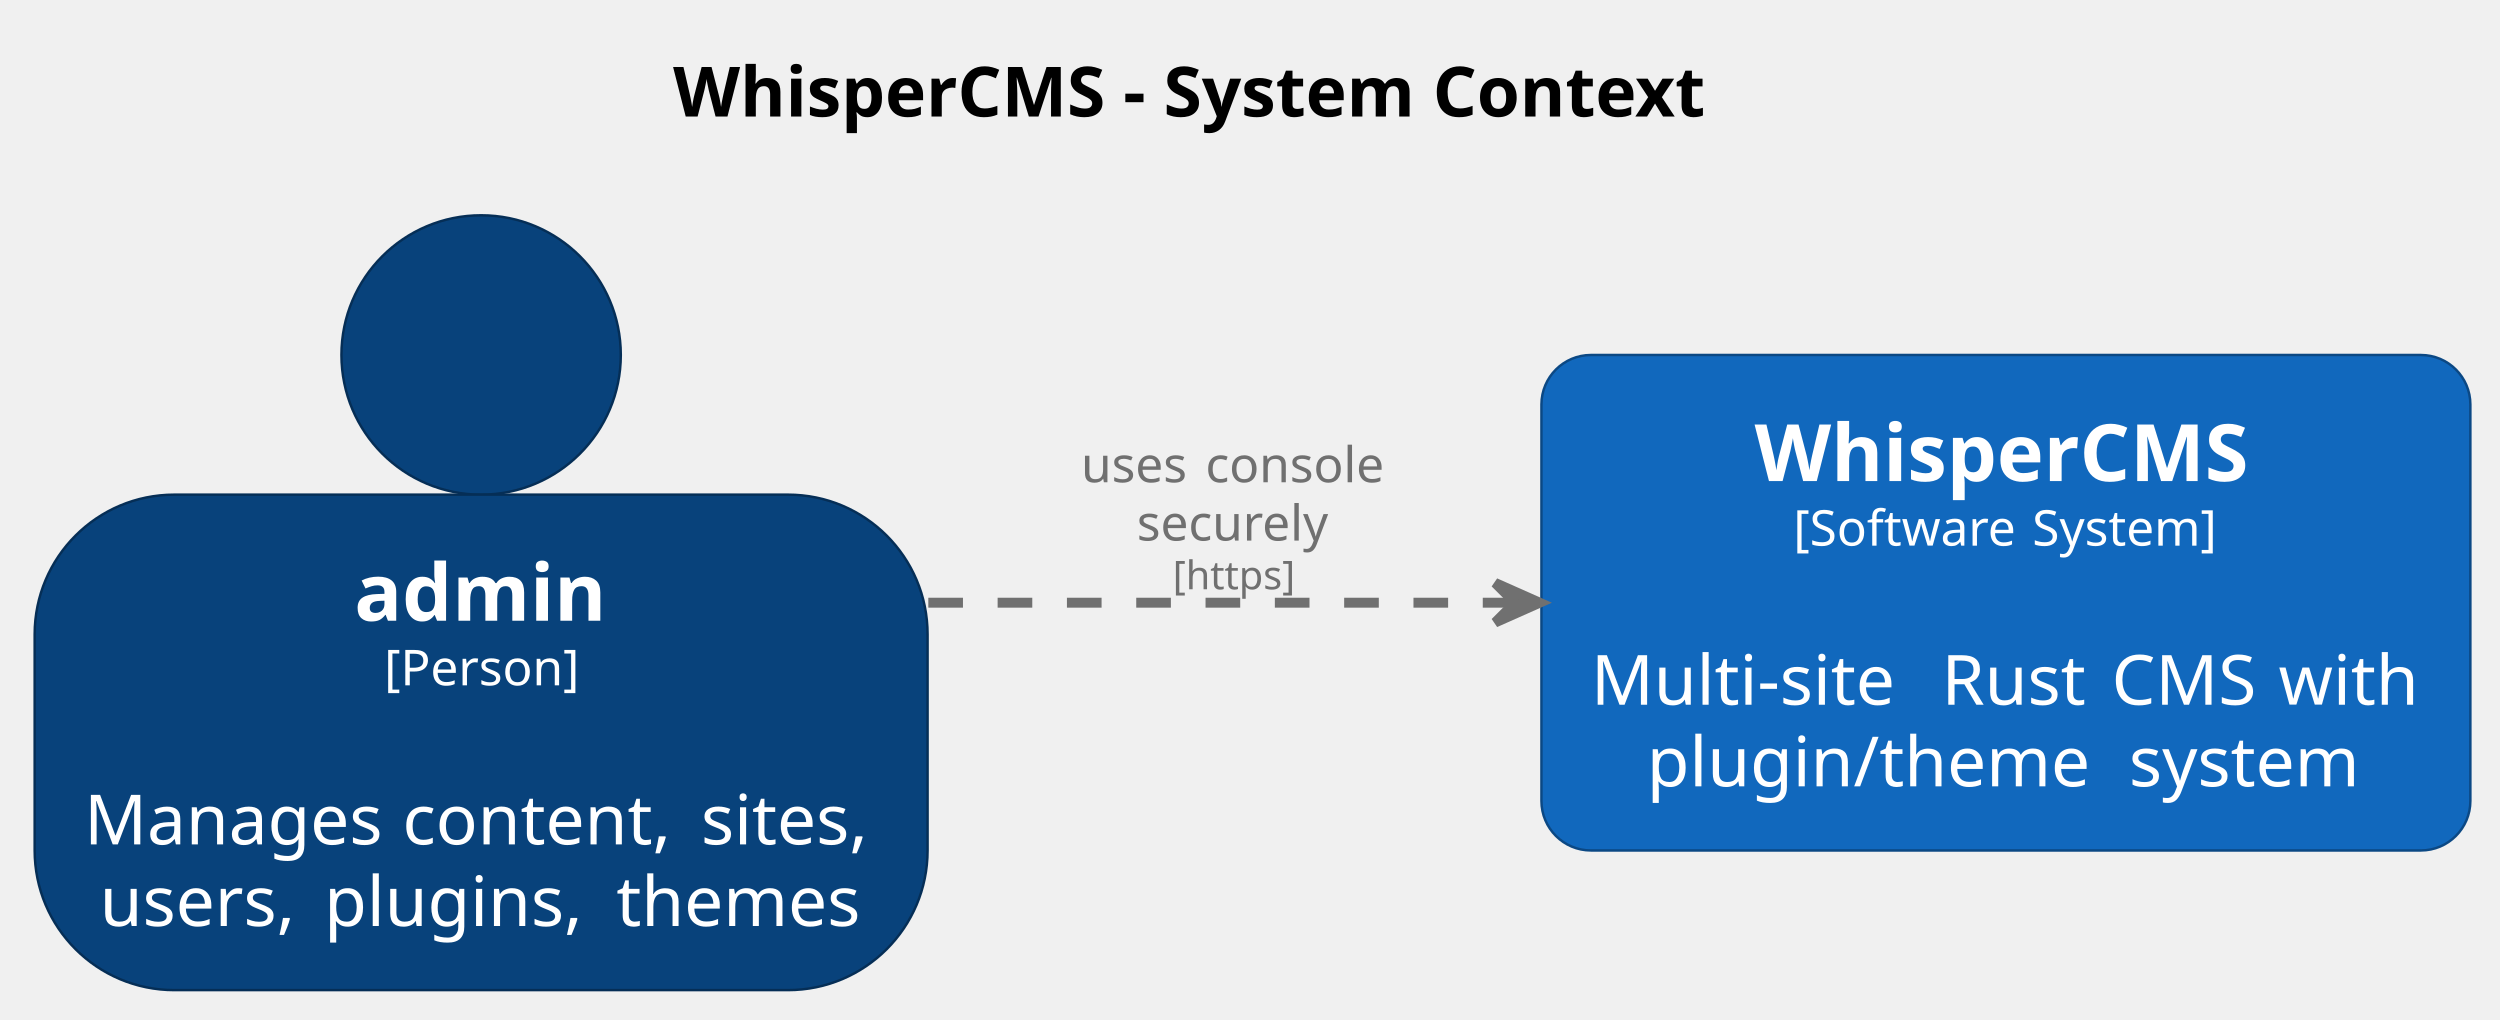
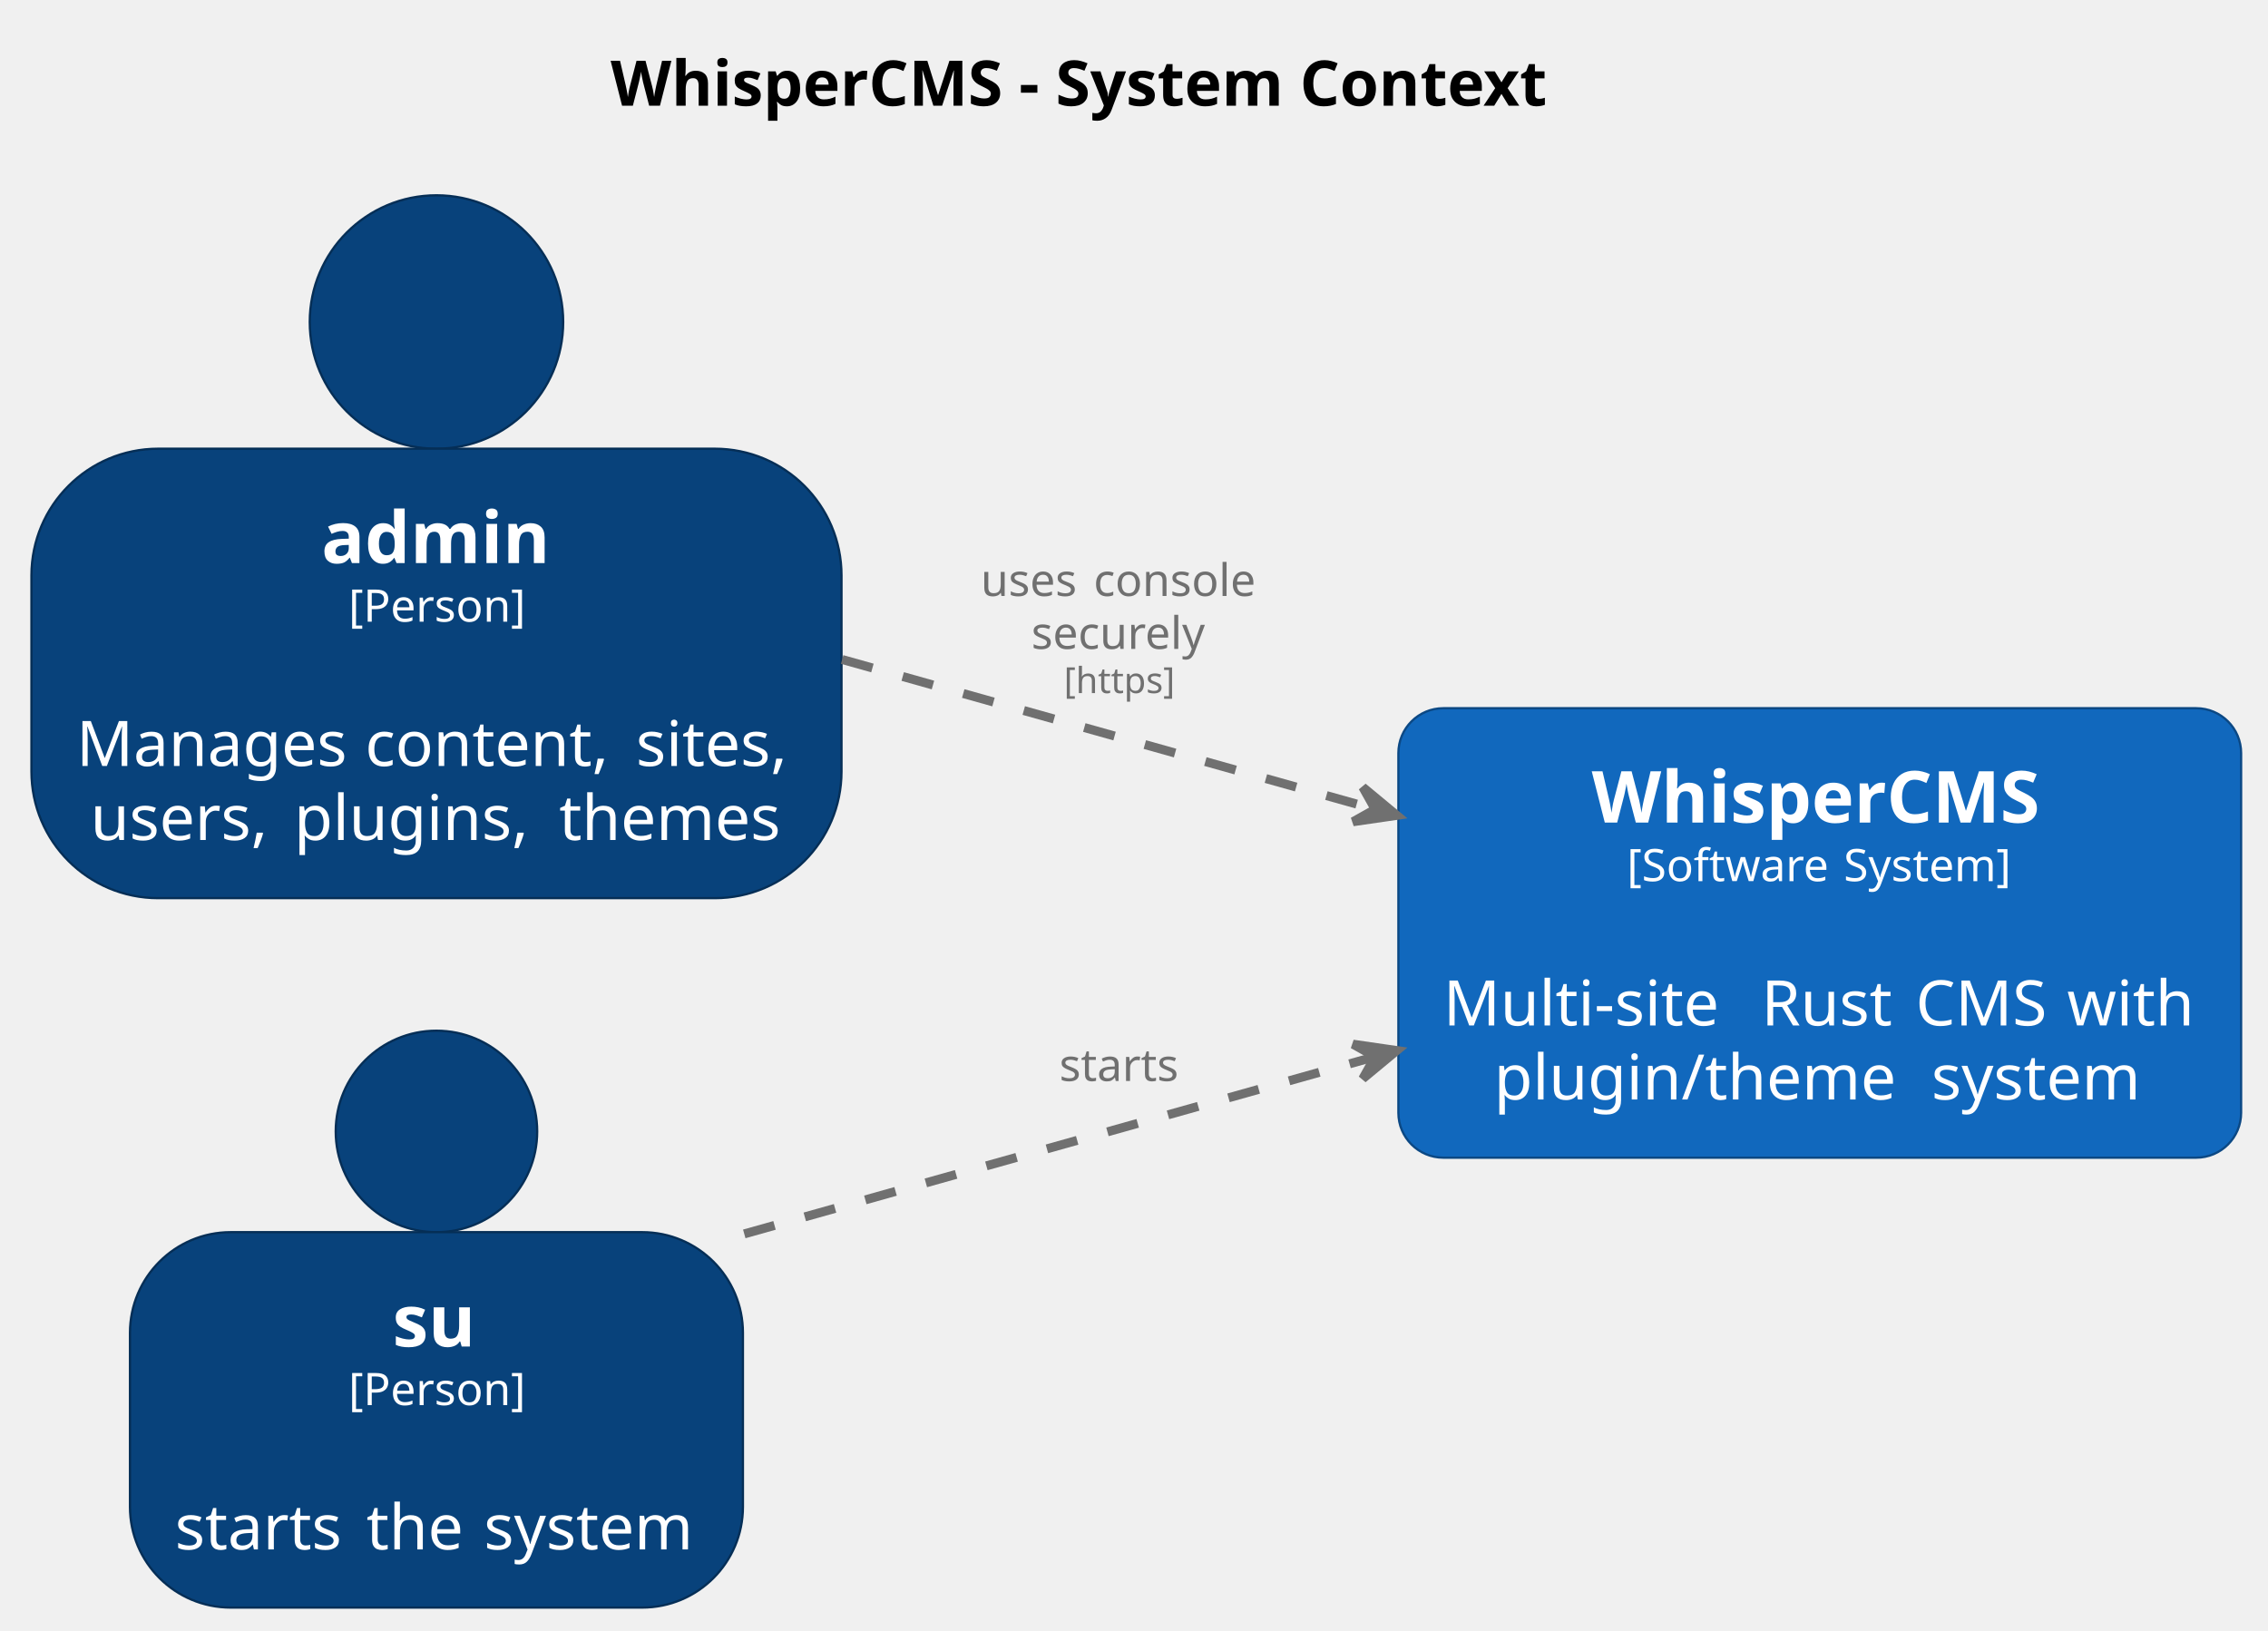
- <svg xmlns="http://www.w3.org/2000/svg" contentStyleType="text/css" data-diagram-type="DESCRIPTION" height="206px" preserveAspectRatio="none" style="width:505px;height:206px;background:#FFFFFF;" version="1.1" viewBox="0 0 505 206" width="505px" zoomAndPan="magnify">
+ <svg xmlns="http://www.w3.org/2000/svg" contentStyleType="text/css" data-diagram-type="DESCRIPTION" height="363px" preserveAspectRatio="none" style="width:505px;height:363px;background:#FFFFFF;" version="1.1" viewBox="0 0 505 363" width="505px" zoomAndPan="magnify">
  <defs />
  <g>
    <g class="title" data-source-line="2">
      <text fill="#000000" font-family="sans-serif" font-size="14" font-weight="bold" lengthAdjust="spacing" textLength="219.085" x="135.965" y="23.535">WhisperCMS - System Context</text>
    </g>
-     <g class="entity" data-entity="admin" data-source-line="31" data-uid="ent0002" id="entity_admin">
+     <g class="entity" data-entity="admin" data-source-line="37" data-uid="ent0002" id="entity_admin">
      <ellipse cx="97.186" cy="71.704" fill="#08427B" rx="28.216" ry="28.216" style="stroke:#052E56;stroke-width:0.5;" />
      <rect fill="#08427B" height="100.086" rx="28.216" ry="28.216" style="stroke:#052E56;stroke-width:0.5;" width="180.371" x="7" y="99.919" />
      <text fill="#FFFFFF" font-family="sans-serif" font-size="16" font-weight="bold" lengthAdjust="spacing" textLength="51.234" x="71.568" y="125.388">admin</text>
      <text fill="#FFFFFF" font-family="sans-serif" font-size="10" lengthAdjust="spacing" textLength="39.141" x="77.615" y="138.431">[Person]</text>
      <text fill="#FFFFFF" font-family="sans-serif" font-size="14" lengthAdjust="spacing" textLength="4.43" x="94.971" y="154.076"> </text>
      <text fill="#FFFFFF" font-family="sans-serif" font-size="14" lengthAdjust="spacing" textLength="59.876" x="17" y="170.564">Manages</text>
      <text fill="#FFFFFF" font-family="sans-serif" font-size="14" lengthAdjust="spacing" textLength="4.43" x="76.876" y="170.564"> </text>
      <text fill="#FFFFFF" font-family="sans-serif" font-size="14" lengthAdjust="spacing" textLength="55.85" x="81.306" y="170.564">content,</text>
      <text fill="#FFFFFF" font-family="sans-serif" font-size="14" lengthAdjust="spacing" textLength="4.43" x="137.155" y="170.564"> </text>
      <text fill="#FFFFFF" font-family="sans-serif" font-size="14" lengthAdjust="spacing" textLength="35.786" x="141.585" y="170.564">sites,</text>
      <text fill="#FFFFFF" font-family="sans-serif" font-size="14" lengthAdjust="spacing" textLength="40.92" x="20.141" y="187.052">users,</text>
      <text fill="#FFFFFF" font-family="sans-serif" font-size="14" lengthAdjust="spacing" textLength="4.43" x="61.061" y="187.052"> </text>
      <text fill="#FFFFFF" font-family="sans-serif" font-size="14" lengthAdjust="spacing" textLength="54.578" x="65.491" y="187.052">plugins,</text>
      <text fill="#FFFFFF" font-family="sans-serif" font-size="14" lengthAdjust="spacing" textLength="4.43" x="120.069" y="187.052"> </text>
      <text fill="#FFFFFF" font-family="sans-serif" font-size="14" lengthAdjust="spacing" textLength="49.731" x="124.499" y="187.052">themes</text>
    </g>
-     <g class="entity" data-entity="WhisperCMS" data-source-line="32" data-uid="ent0003" id="entity_WhisperCMS">
-       <rect fill="#1168BD" height="100.086" rx="10" ry="10" style="stroke:#0B4884;stroke-width:0.5;" width="187.644" x="311.37" y="71.708" />
-       <text fill="#FFFFFF" font-family="sans-serif" font-size="16" font-weight="bold" lengthAdjust="spacing" textLength="101.531" x="354.427" y="97.177">WhisperCMS</text>
-       <text fill="#FFFFFF" font-family="sans-serif" font-size="10" lengthAdjust="spacing" textLength="45.088" x="362.263" y="110.22">[Software</text>
-       <text fill="#FFFFFF" font-family="sans-serif" font-size="10" lengthAdjust="spacing" textLength="3.164" x="407.351" y="110.22"> </text>
-       <text fill="#FFFFFF" font-family="sans-serif" font-size="10" lengthAdjust="spacing" textLength="37.607" x="410.514" y="110.22">System]</text>
-       <text fill="#FFFFFF" font-family="sans-serif" font-size="14" lengthAdjust="spacing" textLength="4.43" x="402.977" y="125.865"> </text>
-       <text fill="#FFFFFF" font-family="sans-serif" font-size="14" lengthAdjust="spacing" textLength="66.397" x="321.37" y="142.353">Multi-site</text>
-       <text fill="#FFFFFF" font-family="sans-serif" font-size="14" lengthAdjust="spacing" textLength="4.43" x="387.767" y="142.353"> </text>
-       <text fill="#FFFFFF" font-family="sans-serif" font-size="14" lengthAdjust="spacing" textLength="29.914" x="392.197" y="142.353">Rust</text>
-       <text fill="#FFFFFF" font-family="sans-serif" font-size="14" lengthAdjust="spacing" textLength="4.43" x="422.111" y="142.353"> </text>
-       <text fill="#FFFFFF" font-family="sans-serif" font-size="14" lengthAdjust="spacing" textLength="29.285" x="426.541" y="142.353">CMS</text>
-       <text fill="#FFFFFF" font-family="sans-serif" font-size="14" lengthAdjust="spacing" textLength="4.43" x="455.826" y="142.353"> </text>
-       <text fill="#FFFFFF" font-family="sans-serif" font-size="14" lengthAdjust="spacing" textLength="28.759" x="460.256" y="142.353">with</text>
-       <text fill="#FFFFFF" font-family="sans-serif" font-size="14" lengthAdjust="spacing" textLength="92.948" x="332.656" y="158.841">plugin/theme</text>
-       <text fill="#FFFFFF" font-family="sans-serif" font-size="14" lengthAdjust="spacing" textLength="4.43" x="425.604" y="158.841"> </text>
-       <text fill="#FFFFFF" font-family="sans-serif" font-size="14" lengthAdjust="spacing" textLength="47.694" x="430.034" y="158.841">system</text>
+     <g class="entity" data-entity="su" data-source-line="38" data-uid="ent0003" id="entity_su">
+       <ellipse cx="97.182" cy="251.95" fill="#08427B" rx="22.431" ry="22.431" style="stroke:#052E56;stroke-width:0.5;" />
+       <rect fill="#08427B" height="83.598" rx="22.431" ry="22.431" style="stroke:#052E56;stroke-width:0.5;" width="136.484" x="28.94" y="274.381" />
+       <text fill="#FFFFFF" font-family="sans-serif" font-size="16" font-weight="bold" lengthAdjust="spacing" textLength="19.555" x="87.405" y="299.85">su</text>
+       <text fill="#FFFFFF" font-family="sans-serif" font-size="10" lengthAdjust="spacing" textLength="39.141" x="77.612" y="312.893">[Person]</text>
+       <text fill="#FFFFFF" font-family="sans-serif" font-size="14" lengthAdjust="spacing" textLength="4.43" x="94.967" y="328.538"> </text>
+       <text fill="#FFFFFF" font-family="sans-serif" font-size="14" lengthAdjust="spacing" textLength="38.206" x="38.94" y="345.026">starts</text>
+       <text fill="#FFFFFF" font-family="sans-serif" font-size="14" lengthAdjust="spacing" textLength="4.43" x="77.146" y="345.026"> </text>
+       <text fill="#FFFFFF" font-family="sans-serif" font-size="14" lengthAdjust="spacing" textLength="21.725" x="81.576" y="345.026">the</text>
+       <text fill="#FFFFFF" font-family="sans-serif" font-size="14" lengthAdjust="spacing" textLength="4.43" x="103.3" y="345.026"> </text>
+       <text fill="#FFFFFF" font-family="sans-serif" font-size="14" lengthAdjust="spacing" textLength="47.694" x="107.73" y="345.026">system</text>
    </g>
-     <g class="link" data-entity-1="admin" data-entity-2="WhisperCMS" data-source-line="34" data-uid="lnk4" id="link_admin_WhisperCMS">
-       <path d="M187.52,121.748 C226.33,121.748 265.79,121.748 305.02,121.748" fill="none" id="admin-to-WhisperCMS" style="stroke:#707070;stroke-width:2;stroke-dasharray:7,7;" />
-       <polygon fill="#707070" points="311.02,121.748,302.02,117.748,306.02,121.748,302.02,125.748,311.02,121.748" style="stroke:#707070;stroke-width:2;" />
-       <text fill="#707070" font-family="sans-serif" font-size="10" lengthAdjust="spacing" textLength="21.973" x="218.37" y="97.416">uses</text>
-       <text fill="#707070" font-family="sans-serif" font-size="10" lengthAdjust="spacing" textLength="3.164" x="240.343" y="97.416"> </text>
-       <text fill="#707070" font-family="sans-serif" font-size="10" lengthAdjust="spacing" textLength="37.173" x="243.507" y="97.416">console</text>
-       <text fill="#707070" font-family="sans-serif" font-size="10" lengthAdjust="spacing" textLength="39.775" x="229.637" y="109.194">securely</text>
-       <text fill="#707070" font-family="sans-serif" font-size="8" lengthAdjust="spacing" textLength="25.266" x="236.892" y="119.037">[https]</text>
+     <g class="entity" data-entity="WhisperCMS" data-source-line="39" data-uid="ent0004" id="entity_WhisperCMS">
+       <rect fill="#1168BD" height="100.086" rx="10" ry="10" style="stroke:#0B4884;stroke-width:0.5;" width="187.644" x="311.37" y="157.708" />
+       <text fill="#FFFFFF" font-family="sans-serif" font-size="16" font-weight="bold" lengthAdjust="spacing" textLength="101.531" x="354.427" y="183.177">WhisperCMS</text>
+       <text fill="#FFFFFF" font-family="sans-serif" font-size="10" lengthAdjust="spacing" textLength="45.088" x="362.263" y="196.22">[Software</text>
+       <text fill="#FFFFFF" font-family="sans-serif" font-size="10" lengthAdjust="spacing" textLength="3.164" x="407.351" y="196.22"> </text>
+       <text fill="#FFFFFF" font-family="sans-serif" font-size="10" lengthAdjust="spacing" textLength="37.607" x="410.514" y="196.22">System]</text>
+       <text fill="#FFFFFF" font-family="sans-serif" font-size="14" lengthAdjust="spacing" textLength="4.43" x="402.977" y="211.864"> </text>
+       <text fill="#FFFFFF" font-family="sans-serif" font-size="14" lengthAdjust="spacing" textLength="66.397" x="321.37" y="228.353">Multi-site</text>
+       <text fill="#FFFFFF" font-family="sans-serif" font-size="14" lengthAdjust="spacing" textLength="4.43" x="387.767" y="228.353"> </text>
+       <text fill="#FFFFFF" font-family="sans-serif" font-size="14" lengthAdjust="spacing" textLength="29.914" x="392.197" y="228.353">Rust</text>
+       <text fill="#FFFFFF" font-family="sans-serif" font-size="14" lengthAdjust="spacing" textLength="4.43" x="422.111" y="228.353"> </text>
+       <text fill="#FFFFFF" font-family="sans-serif" font-size="14" lengthAdjust="spacing" textLength="29.285" x="426.541" y="228.353">CMS</text>
+       <text fill="#FFFFFF" font-family="sans-serif" font-size="14" lengthAdjust="spacing" textLength="4.43" x="455.826" y="228.353"> </text>
+       <text fill="#FFFFFF" font-family="sans-serif" font-size="14" lengthAdjust="spacing" textLength="28.759" x="460.256" y="228.353">with</text>
+       <text fill="#FFFFFF" font-family="sans-serif" font-size="14" lengthAdjust="spacing" textLength="92.948" x="332.656" y="244.841">plugin/theme</text>
+       <text fill="#FFFFFF" font-family="sans-serif" font-size="14" lengthAdjust="spacing" textLength="4.43" x="425.604" y="244.841"> </text>
+       <text fill="#FFFFFF" font-family="sans-serif" font-size="14" lengthAdjust="spacing" textLength="47.694" x="430.034" y="244.841">system</text>
+     </g>
+     <g class="link" data-entity-1="su" data-entity-2="WhisperCMS" data-source-line="41" data-uid="lnk5" id="link_su_WhisperCMS">
+       <path d="M165.72,274.768 C208.4,262.768 258.374,248.732 305.234,235.562" fill="none" id="su-to-WhisperCMS" style="stroke:#707070;stroke-width:2;stroke-dasharray:7,7;" />
+       <polygon fill="#707070" points="311.01,233.938,301.263,232.523,306.197,235.291,303.428,240.224,311.01,233.938" style="stroke:#707070;stroke-width:2;" />
+       <text fill="#707070" font-family="sans-serif" font-size="10" lengthAdjust="spacing" textLength="27.29" x="235.87" y="240.716">starts</text>
+     </g>
+     <g class="link" data-entity-1="admin" data-entity-2="WhisperCMS" data-source-line="42" data-uid="lnk6" id="link_admin_WhisperCMS">
+       <path d="M187.52,146.858 C226.33,157.758 266.014,168.914 305.244,179.944" fill="none" id="admin-to-WhisperCMS" style="stroke:#707070;stroke-width:2;stroke-dasharray:7,7;" />
+       <polygon fill="#707070" points="311.02,181.568,303.439,175.282,306.207,180.215,301.273,182.983,311.02,181.568" style="stroke:#707070;stroke-width:2;" />
+       <text fill="#707070" font-family="sans-serif" font-size="10" lengthAdjust="spacing" textLength="21.973" x="218.37" y="132.716">uses</text>
+       <text fill="#707070" font-family="sans-serif" font-size="10" lengthAdjust="spacing" textLength="3.164" x="240.343" y="132.716"> </text>
+       <text fill="#707070" font-family="sans-serif" font-size="10" lengthAdjust="spacing" textLength="37.173" x="243.507" y="132.716">console</text>
+       <text fill="#707070" font-family="sans-serif" font-size="10" lengthAdjust="spacing" textLength="39.775" x="229.637" y="144.494">securely</text>
+       <text fill="#707070" font-family="sans-serif" font-size="8" lengthAdjust="spacing" textLength="25.266" x="236.892" y="154.337">[https]</text>
    </g>
  </g>
</svg>
